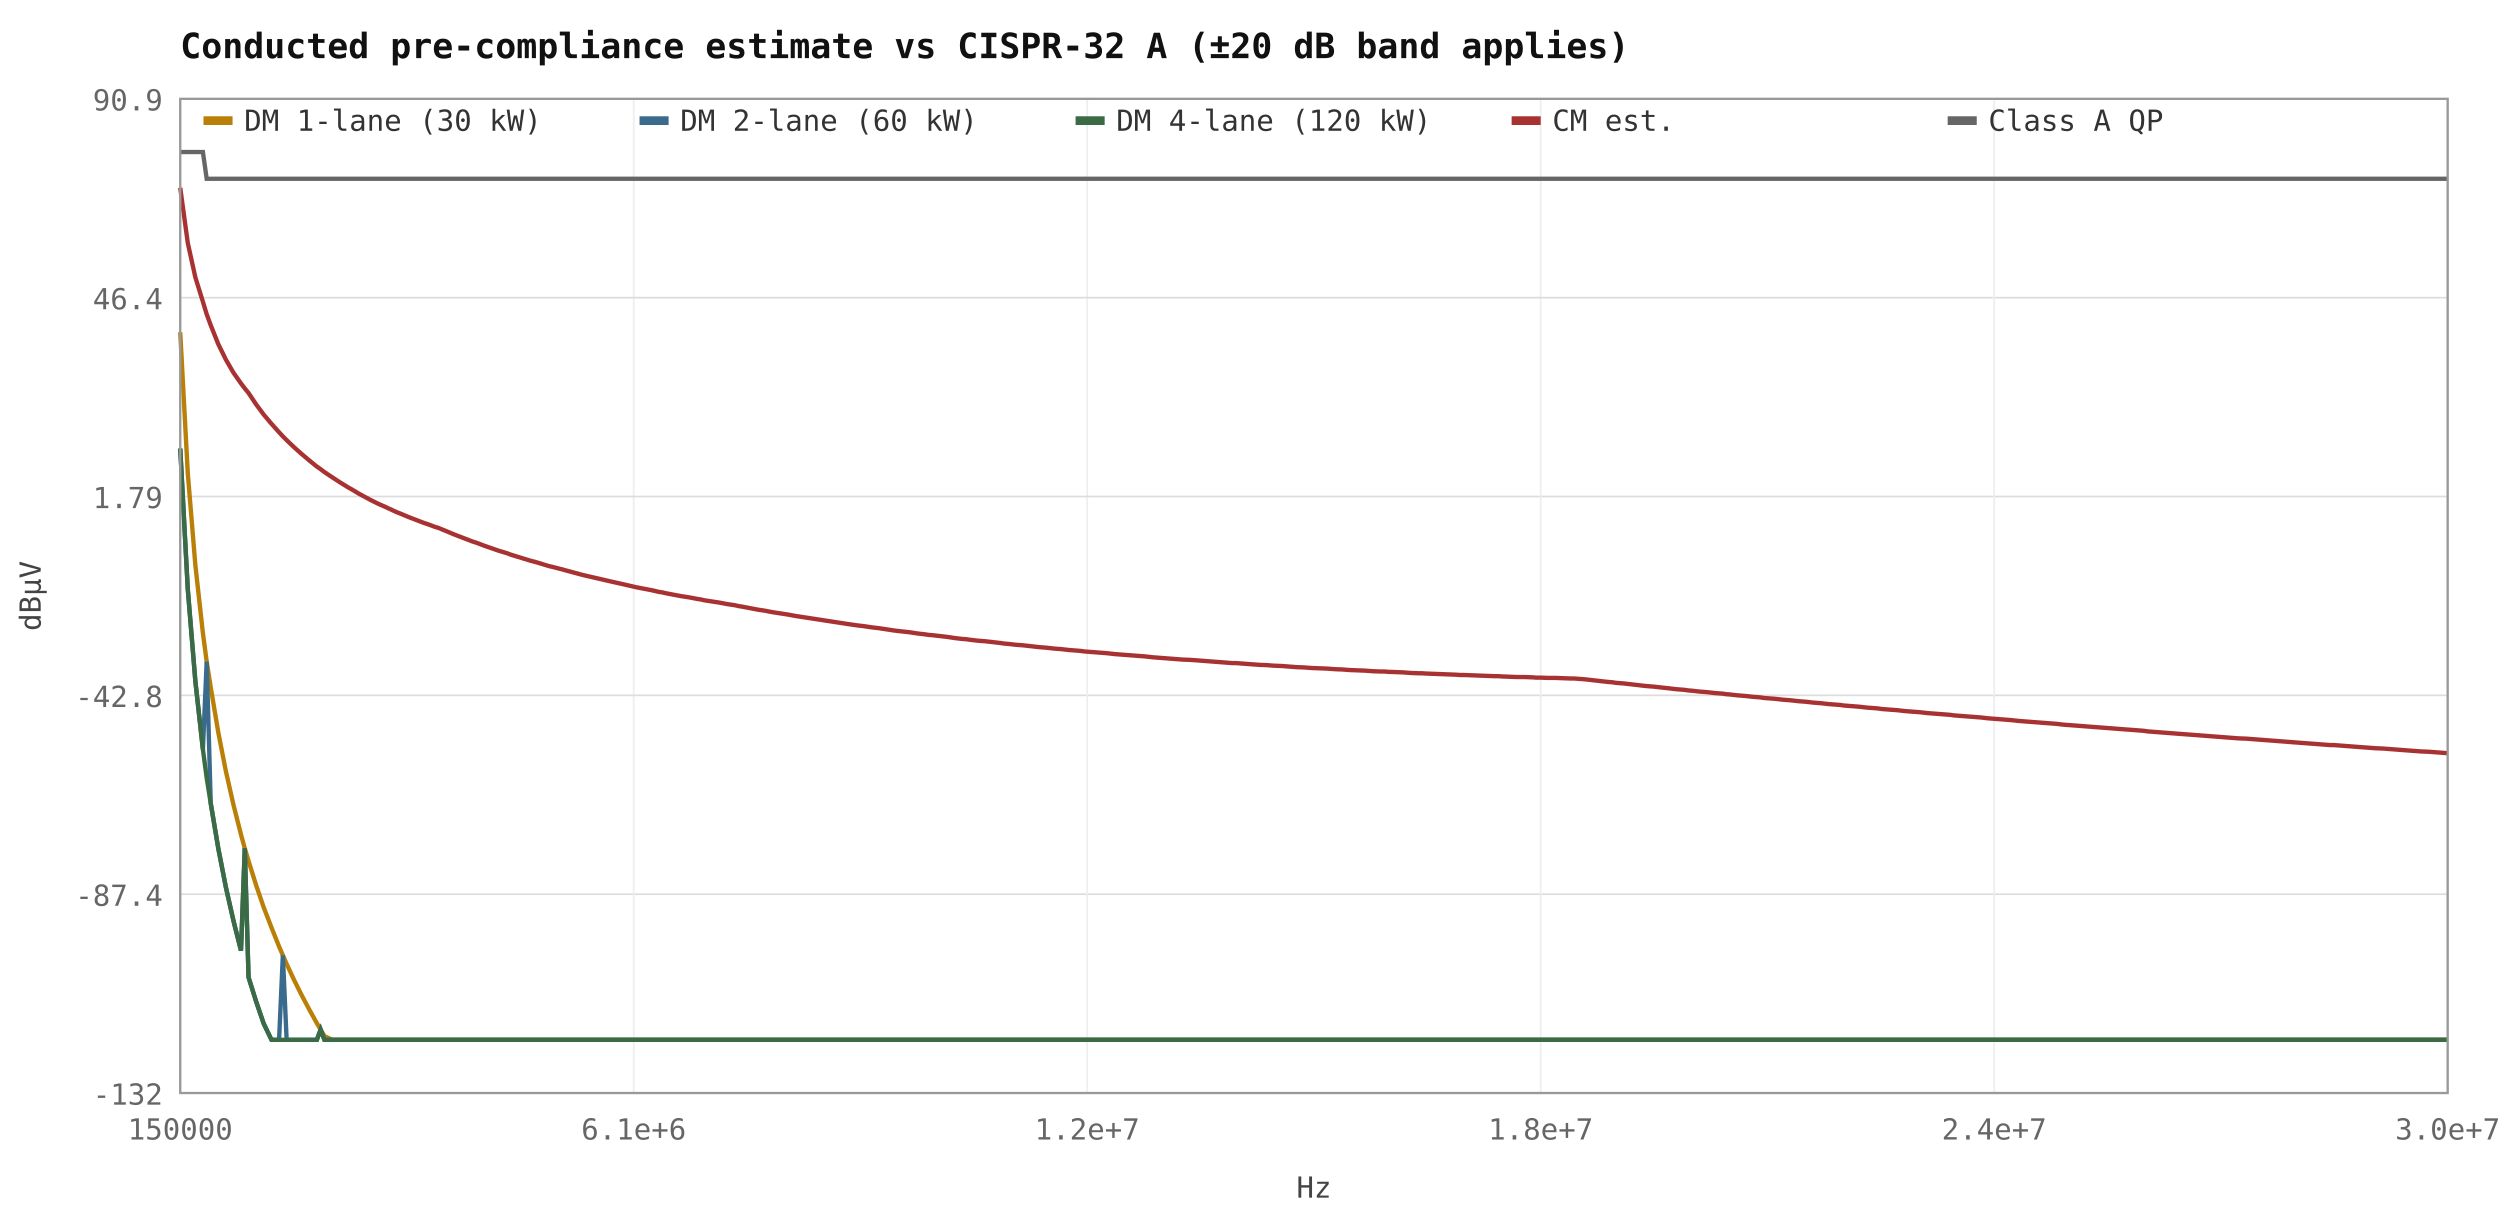
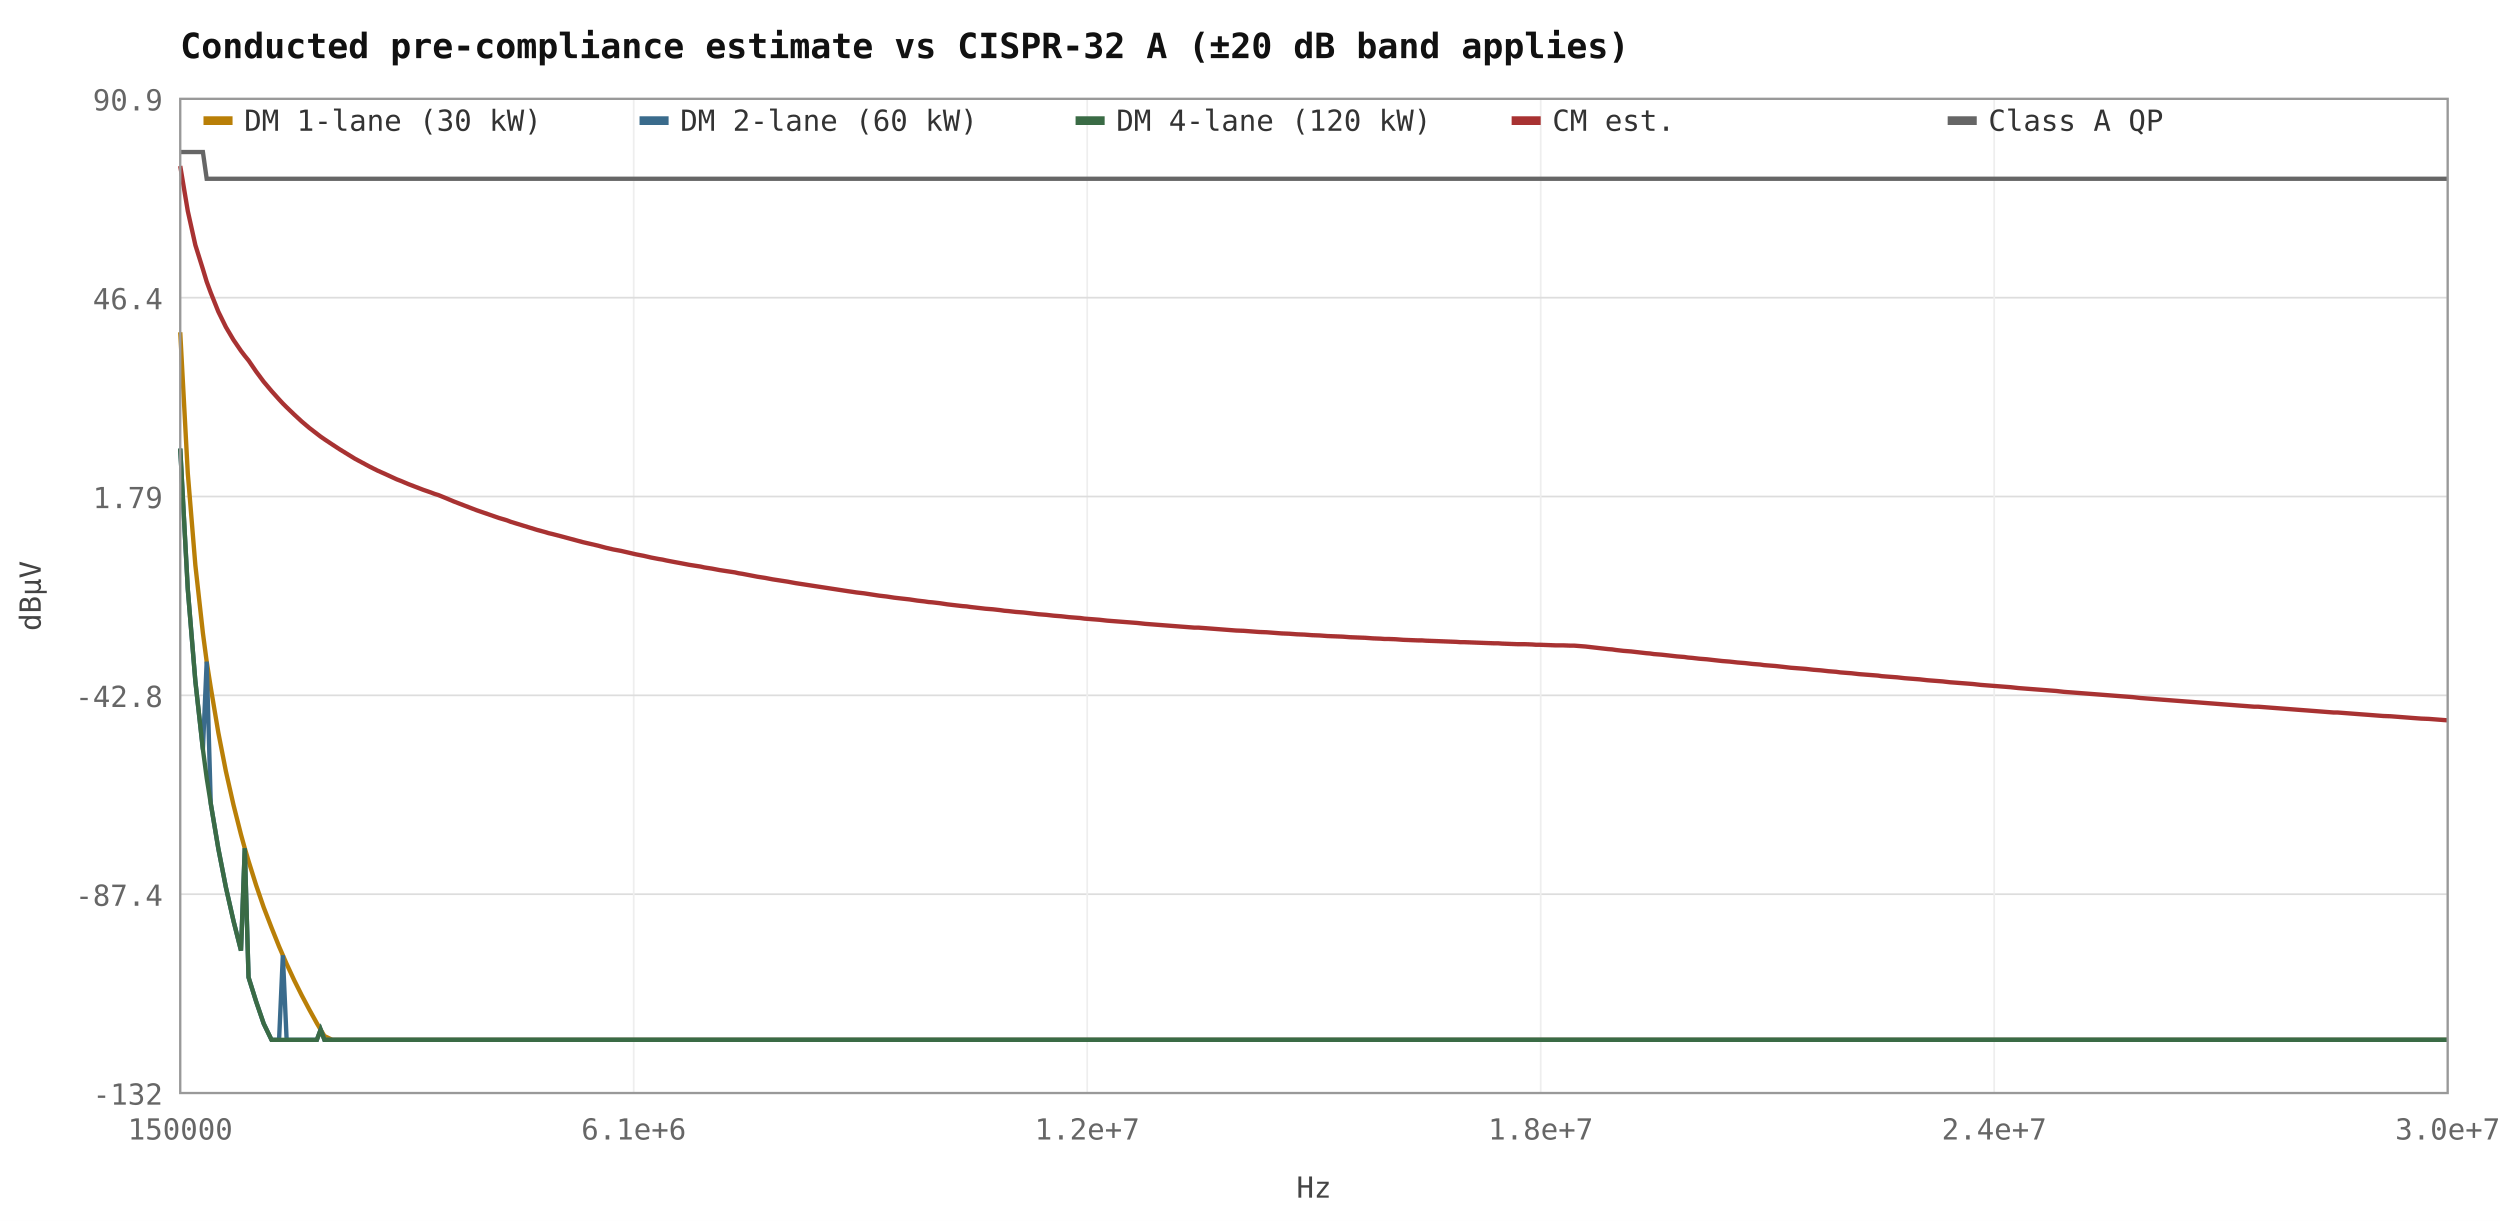
<svg xmlns="http://www.w3.org/2000/svg" width="860" height="420" font-family="Menlo,monospace">
  <rect width="860" height="420" fill="#fff" />
  <text x="62" y="20" font-size="12" font-weight="bold" fill="#111">Conducted pre-compliance estimate vs CISPR-32 A (±20 dB band applies)</text>
  <line x1="62" y1="376" x2="842" y2="376" stroke="#ddd" stroke-width="0.6" />
  <text x="56" y="380" text-anchor="end" font-size="10" fill="#666">-132</text>
  <line x1="62" y1="34" x2="62" y2="376" stroke="#eee" stroke-width="0.6" />
  <text x="62" y="392" text-anchor="middle" font-size="10" fill="#666">150000</text>
  <line x1="62" y1="307.6" x2="842" y2="307.6" stroke="#ddd" stroke-width="0.6" />
  <text x="56" y="311.6" text-anchor="end" font-size="10" fill="#666">-87.4</text>
  <line x1="218" y1="34" x2="218" y2="376" stroke="#eee" stroke-width="0.6" />
  <text x="218" y="392" text-anchor="middle" font-size="10" fill="#666">6.1e+6</text>
  <line x1="62" y1="239.2" x2="842" y2="239.2" stroke="#ddd" stroke-width="0.6" />
  <text x="56" y="243.2" text-anchor="end" font-size="10" fill="#666">-42.8</text>
  <line x1="374" y1="34" x2="374" y2="376" stroke="#eee" stroke-width="0.6" />
  <text x="374" y="392" text-anchor="middle" font-size="10" fill="#666">1.2e+7</text>
  <line x1="62" y1="170.8" x2="842" y2="170.8" stroke="#ddd" stroke-width="0.6" />
  <text x="56" y="174.8" text-anchor="end" font-size="10" fill="#666">1.79</text>
  <line x1="530" y1="34" x2="530" y2="376" stroke="#eee" stroke-width="0.6" />
  <text x="530" y="392" text-anchor="middle" font-size="10" fill="#666">1.8e+7</text>
  <line x1="62" y1="102.4" x2="842" y2="102.4" stroke="#ddd" stroke-width="0.6" />
  <text x="56" y="106.4" text-anchor="end" font-size="10" fill="#666">46.4</text>
  <line x1="686" y1="34" x2="686" y2="376" stroke="#eee" stroke-width="0.6" />
  <text x="686" y="392" text-anchor="middle" font-size="10" fill="#666">2.4e+7</text>
  <line x1="62" y1="34" x2="842" y2="34" stroke="#ddd" stroke-width="0.6" />
  <text x="56" y="38" text-anchor="end" font-size="10" fill="#666">90.9</text>
  <line x1="842" y1="34" x2="842" y2="376" stroke="#eee" stroke-width="0.6" />
  <text x="842" y="392" text-anchor="middle" font-size="10" fill="#666">3.0e+7</text>
  <path d="M62.0,114.3L64.6,162.8L67.2,194.4L69.8,217.8L71.1,227.6L72.5,236.5L75.1,252.0L77.7,265.3L80.3,276.8L82.9,287.1L84.2,291.8L85.5,296.2L88.1,304.5L90.7,312.1L93.4,319.1L96.0,325.6L97.3,328.6L98.6,331.6L101.2,337.2L103.8,342.4L106.4,347.3L109.0,352.0L110.3,354.2L111.6,356.4L114.3,357.7L116.9,357.7L119.5,357.7L122.1,357.7L123.4,357.7L124.7,357.7L127.3,357.7L129.9,357.7L132.6,357.7L135.2,357.7L136.5,357.7L137.8,357.7L140.4,357.7L143.0,357.7L145.6,357.7L148.2,357.7L149.5,357.7L150.8,357.7L153.5,357.7L156.1,357.7L158.7,357.7L161.3,357.7L162.6,357.7L163.9,357.7L166.5,357.7L169.1,357.7L171.7,357.7L174.4,357.7L175.7,357.7L177.0,357.7L179.6,357.7L182.2,357.7L184.8,357.7L187.4,357.7L188.7,357.7L190.0,357.7L192.7,357.7L195.3,357.7L197.9,357.7L200.5,357.7L201.8,357.7L203.1,357.7L205.7,357.7L208.3,357.7L210.9,357.7L213.6,357.7L214.9,357.7L216.2,357.7L218.8,357.7L221.4,357.7L224.0,357.7L226.6,357.7L227.9,357.7L229.2,357.7L231.8,357.7L234.5,357.7L237.1,357.7L239.7,357.7L241.0,357.7L242.3,357.7L244.9,357.7L247.5,357.7L250.1,357.7L252.8,357.7L254.1,357.7L255.4,357.7L258.0,357.7L260.6,357.7L263.2,357.7L265.8,357.7L267.1,357.7L268.4,357.7L271.0,357.7L273.7,357.7L276.3,357.7L278.9,357.7L280.2,357.7L281.5,357.7L284.1,357.7L286.7,357.7L289.3,357.7L291.9,357.7L293.3,357.7L294.6,357.7L297.2,357.7L299.8,357.7L302.4,357.7L305.0,357.7L306.3,357.7L307.6,357.7L310.2,357.7L312.9,357.7L315.5,357.7L318.1,357.7L319.4,357.7L320.7,357.7L323.3,357.7L325.9,357.7L328.5,357.7L331.1,357.7L332.5,357.7L333.8,357.7L336.4,357.7L339.0,357.7L341.6,357.7L344.2,357.7L345.5,357.7L346.8,357.7L349.4,357.7L352.1,357.7L354.7,357.7L357.3,357.7L358.6,357.7L359.9,357.7L362.5,357.7L365.1,357.7L367.7,357.7L370.3,357.7L371.6,357.7L373.0,357.7L375.6,357.7L378.2,357.7L380.8,357.7L383.4,357.7L384.7,357.7L386.0,357.7L388.6,357.7L391.2,357.7L393.9,357.7L396.5,357.7L397.8,357.7L399.1,357.7L401.7,357.7L404.3,357.7L406.9,357.7L409.5,357.7L410.8,357.7L412.2,357.7L414.8,357.7L417.4,357.7L420.0,357.7L422.6,357.7L423.9,357.7L425.2,357.7L427.8,357.7L430.4,357.7L433.1,357.7L435.7,357.7L437.0,357.7L438.3,357.7L440.9,357.7L443.5,357.7L446.1,357.7L448.7,357.7L450.0,357.7L451.3,357.7L454.0,357.7L456.6,357.7L459.2,357.7L461.8,357.7L463.1,357.7L464.4,357.7L467.0,357.7L469.6,357.7L472.3,357.7L474.9,357.7L476.2,357.7L477.5,357.7L480.1,357.7L482.7,357.7L485.3,357.7L487.9,357.7L489.2,357.7L490.5,357.7L493.2,357.7L495.8,357.7L498.4,357.7L501.0,357.7L502.3,357.7L503.6,357.7L506.2,357.7L508.8,357.7L511.4,357.7L514.1,357.7L515.4,357.7L516.7,357.7L519.3,357.7L521.9,357.7L524.5,357.7L527.1,357.7L528.4,357.7L529.7,357.7L532.4,357.7L535.0,357.7L537.6,357.7L540.2,357.7L541.5,357.7L542.8,357.7L545.4,357.7L548.0,357.7L550.6,357.7L553.3,357.7L554.6,357.7L555.9,357.7L558.5,357.7L561.1,357.7L563.7,357.7L566.3,357.7L567.6,357.7L568.9,357.7L571.5,357.7L574.2,357.7L576.8,357.7L579.4,357.7L580.7,357.7L582.0,357.7L584.6,357.7L587.2,357.7L589.8,357.7L592.5,357.7L593.8,357.7L595.1,357.7L597.7,357.7L600.3,357.7L602.9,357.7L605.5,357.7L606.8,357.7L608.1,357.7L610.7,357.7L613.4,357.7L616.0,357.7L618.6,357.7L619.9,357.7L621.2,357.7L623.8,357.7L626.4,357.7L629.0,357.7L631.6,357.7L633.0,357.7L634.3,357.7L636.9,357.7L639.5,357.7L642.1,357.7L644.7,357.7L646.0,357.7L647.3,357.7L649.9,357.7L652.6,357.7L655.2,357.7L657.8,357.7L659.1,357.7L660.4,357.7L663.0,357.7L665.6,357.7L668.2,357.7L670.8,357.7L672.2,357.7L673.5,357.7L676.1,357.7L678.7,357.7L681.3,357.7L683.9,357.7L685.2,357.7L686.5,357.7L689.1,357.7L691.7,357.7L694.4,357.7L697.0,357.7L698.3,357.7L699.6,357.7L702.2,357.7L704.8,357.7L707.4,357.7L710.0,357.7L711.3,357.7L712.7,357.7L715.3,357.7L717.9,357.7L720.5,357.7L723.1,357.7L724.4,357.7L725.7,357.7L728.3,357.7L730.9,357.7L733.6,357.7L736.2,357.7L737.5,357.7L738.8,357.7L741.4,357.7L744.0,357.7L746.6,357.7L749.2,357.7L750.5,357.7L751.8,357.7L754.5,357.7L757.1,357.7L759.7,357.7L762.3,357.7L763.6,357.7L764.9,357.7L767.5,357.7L770.1,357.7L772.8,357.7L775.4,357.7L776.7,357.7L778.0,357.7L780.6,357.7L783.2,357.7L785.8,357.7L788.4,357.7L789.7,357.7L791.0,357.7L793.7,357.7L796.3,357.7L798.9,357.7L801.5,357.7L802.8,357.7L804.1,357.7L806.7,357.7L809.3,357.7L811.9,357.7L814.6,357.7L815.9,357.7L817.2,357.7L819.8,357.7L822.4,357.7L825.0,357.7L827.6,357.7L828.9,357.7L830.2,357.7L832.9,357.7L835.5,357.7L838.1,357.7L840.7,357.7L842.0,357.7" fill="none" stroke="#B97F07" stroke-width="1.5" />
  <path d="M62.0,154.3L64.6,202.7L67.2,234.3L69.8,257.8L71.1,227.6L72.5,276.4L75.1,291.9L77.7,305.2L80.3,316.7L82.9,327.0L84.2,291.8L85.5,336.2L88.1,344.5L90.7,352.1L93.4,357.7L96.0,357.7L97.3,328.6L98.6,357.7L101.2,357.7L103.8,357.7L106.4,357.7L109.0,357.7L110.3,354.2L111.6,357.7L114.3,357.7L116.9,357.7L119.5,357.7L122.1,357.7L123.4,357.7L124.7,357.7L127.3,357.7L129.9,357.7L132.6,357.7L135.2,357.7L136.5,357.7L137.8,357.7L140.4,357.7L143.0,357.7L145.6,357.7L148.2,357.7L149.5,357.7L150.8,357.7L153.5,357.7L156.1,357.7L158.7,357.7L161.3,357.7L162.6,357.7L163.9,357.7L166.5,357.7L169.1,357.7L171.7,357.7L174.4,357.7L175.7,357.7L177.0,357.7L179.6,357.7L182.2,357.7L184.8,357.7L187.4,357.7L188.7,357.7L190.0,357.7L192.7,357.7L195.3,357.7L197.9,357.7L200.5,357.7L201.8,357.7L203.1,357.7L205.7,357.7L208.3,357.7L210.9,357.7L213.6,357.7L214.9,357.7L216.2,357.7L218.8,357.7L221.4,357.7L224.0,357.7L226.6,357.7L227.9,357.7L229.2,357.7L231.8,357.7L234.5,357.7L237.1,357.7L239.7,357.7L241.0,357.7L242.3,357.7L244.9,357.7L247.5,357.7L250.1,357.7L252.8,357.7L254.1,357.7L255.4,357.7L258.0,357.7L260.6,357.7L263.2,357.7L265.8,357.7L267.1,357.7L268.4,357.7L271.0,357.7L273.7,357.7L276.3,357.7L278.9,357.7L280.2,357.7L281.5,357.7L284.1,357.7L286.7,357.7L289.3,357.7L291.9,357.7L293.3,357.7L294.6,357.7L297.2,357.7L299.8,357.7L302.4,357.7L305.0,357.7L306.3,357.7L307.6,357.7L310.2,357.7L312.9,357.7L315.5,357.7L318.1,357.7L319.4,357.7L320.7,357.7L323.3,357.7L325.9,357.7L328.5,357.7L331.1,357.7L332.5,357.7L333.8,357.7L336.4,357.7L339.0,357.7L341.6,357.7L344.2,357.7L345.5,357.7L346.8,357.7L349.4,357.7L352.1,357.7L354.7,357.7L357.3,357.7L358.6,357.7L359.9,357.7L362.5,357.7L365.1,357.7L367.7,357.7L370.3,357.7L371.6,357.7L373.0,357.7L375.6,357.7L378.2,357.7L380.8,357.7L383.4,357.7L384.7,357.7L386.0,357.7L388.6,357.7L391.2,357.7L393.9,357.7L396.5,357.7L397.8,357.7L399.1,357.7L401.7,357.7L404.3,357.7L406.9,357.7L409.5,357.7L410.8,357.7L412.2,357.7L414.8,357.7L417.4,357.7L420.0,357.7L422.6,357.7L423.9,357.7L425.2,357.7L427.8,357.7L430.4,357.7L433.1,357.7L435.7,357.7L437.0,357.7L438.3,357.7L440.9,357.7L443.5,357.7L446.1,357.7L448.7,357.7L450.0,357.7L451.3,357.7L454.0,357.7L456.6,357.7L459.2,357.7L461.8,357.7L463.1,357.7L464.4,357.7L467.0,357.7L469.6,357.7L472.3,357.7L474.9,357.7L476.2,357.7L477.5,357.7L480.1,357.7L482.7,357.7L485.3,357.7L487.9,357.7L489.2,357.7L490.5,357.7L493.2,357.7L495.8,357.7L498.4,357.7L501.0,357.7L502.3,357.7L503.6,357.7L506.2,357.7L508.8,357.7L511.4,357.7L514.1,357.7L515.4,357.7L516.7,357.7L519.3,357.7L521.9,357.7L524.5,357.7L527.1,357.7L528.4,357.7L529.7,357.7L532.4,357.7L535.0,357.7L537.6,357.7L540.2,357.7L541.5,357.7L542.8,357.7L545.4,357.7L548.0,357.7L550.6,357.7L553.3,357.7L554.6,357.7L555.9,357.7L558.5,357.7L561.1,357.7L563.7,357.7L566.3,357.7L567.6,357.7L568.9,357.7L571.5,357.7L574.2,357.7L576.8,357.7L579.4,357.7L580.7,357.7L582.0,357.7L584.6,357.7L587.2,357.7L589.8,357.7L592.5,357.7L593.8,357.7L595.1,357.7L597.7,357.7L600.3,357.7L602.9,357.7L605.5,357.7L606.8,357.7L608.1,357.7L610.7,357.7L613.4,357.7L616.0,357.7L618.6,357.7L619.9,357.7L621.2,357.7L623.8,357.7L626.4,357.7L629.0,357.7L631.6,357.7L633.0,357.7L634.3,357.7L636.9,357.7L639.5,357.7L642.1,357.7L644.7,357.7L646.0,357.7L647.3,357.7L649.9,357.7L652.6,357.7L655.2,357.7L657.8,357.7L659.1,357.7L660.4,357.7L663.0,357.7L665.6,357.7L668.2,357.7L670.8,357.7L672.2,357.7L673.5,357.7L676.1,357.7L678.7,357.7L681.3,357.7L683.9,357.7L685.2,357.7L686.5,357.7L689.1,357.7L691.7,357.7L694.4,357.7L697.0,357.7L698.3,357.7L699.6,357.7L702.2,357.7L704.8,357.7L707.4,357.7L710.0,357.7L711.3,357.7L712.7,357.7L715.3,357.7L717.9,357.7L720.5,357.7L723.1,357.7L724.4,357.7L725.7,357.7L728.3,357.7L730.9,357.7L733.6,357.7L736.2,357.7L737.5,357.7L738.8,357.7L741.4,357.7L744.0,357.7L746.6,357.7L749.2,357.7L750.5,357.7L751.8,357.7L754.5,357.7L757.1,357.7L759.7,357.7L762.3,357.7L763.6,357.7L764.9,357.7L767.5,357.7L770.1,357.7L772.8,357.7L775.4,357.7L776.7,357.7L778.0,357.7L780.6,357.7L783.2,357.7L785.8,357.7L788.4,357.7L789.7,357.7L791.0,357.7L793.7,357.7L796.3,357.7L798.9,357.7L801.5,357.7L802.8,357.7L804.1,357.7L806.7,357.7L809.3,357.7L811.9,357.7L814.6,357.7L815.9,357.7L817.2,357.7L819.8,357.7L822.4,357.7L825.0,357.7L827.6,357.7L828.9,357.7L830.2,357.7L832.9,357.7L835.5,357.7L838.1,357.7L840.7,357.7L842.0,357.7" fill="none" stroke="#3A6B8C" stroke-width="1.5" />
  <path d="M62.0,154.3L64.6,202.7L67.2,234.3L69.8,257.8L71.1,267.6L72.5,276.4L75.1,291.9L77.7,305.2L80.3,316.7L82.9,327.0L84.2,291.8L85.5,336.2L88.1,344.5L90.7,352.1L93.4,357.7L96.0,357.7L97.3,357.7L98.6,357.7L101.2,357.7L103.8,357.7L106.4,357.7L109.0,357.7L110.3,354.2L111.6,357.7L114.3,357.7L116.9,357.7L119.5,357.7L122.1,357.7L123.4,357.7L124.7,357.7L127.3,357.7L129.9,357.7L132.6,357.7L135.2,357.7L136.5,357.7L137.8,357.7L140.4,357.7L143.0,357.7L145.6,357.7L148.2,357.7L149.5,357.7L150.8,357.7L153.5,357.7L156.1,357.7L158.7,357.7L161.3,357.7L162.6,357.7L163.9,357.7L166.5,357.7L169.1,357.7L171.7,357.7L174.4,357.7L175.7,357.7L177.0,357.7L179.6,357.7L182.2,357.7L184.8,357.7L187.4,357.7L188.7,357.7L190.0,357.7L192.7,357.7L195.3,357.7L197.9,357.7L200.5,357.7L201.8,357.7L203.1,357.7L205.7,357.7L208.3,357.7L210.9,357.7L213.6,357.7L214.9,357.7L216.2,357.7L218.8,357.7L221.4,357.7L224.0,357.7L226.6,357.7L227.9,357.7L229.2,357.7L231.8,357.7L234.5,357.7L237.1,357.7L239.7,357.7L241.0,357.7L242.3,357.7L244.9,357.7L247.5,357.7L250.1,357.7L252.8,357.7L254.1,357.7L255.4,357.7L258.0,357.7L260.6,357.7L263.2,357.7L265.8,357.7L267.1,357.7L268.4,357.7L271.0,357.7L273.7,357.7L276.3,357.7L278.9,357.7L280.2,357.7L281.5,357.7L284.1,357.7L286.7,357.7L289.3,357.7L291.9,357.7L293.3,357.7L294.6,357.7L297.2,357.7L299.8,357.7L302.4,357.7L305.0,357.7L306.3,357.7L307.6,357.7L310.2,357.7L312.9,357.7L315.5,357.7L318.1,357.7L319.4,357.7L320.7,357.7L323.3,357.7L325.9,357.7L328.5,357.7L331.1,357.7L332.5,357.7L333.8,357.7L336.4,357.7L339.0,357.7L341.6,357.7L344.2,357.7L345.5,357.7L346.8,357.7L349.4,357.7L352.1,357.7L354.7,357.7L357.3,357.7L358.6,357.7L359.9,357.7L362.5,357.7L365.1,357.7L367.7,357.7L370.3,357.7L371.6,357.7L373.0,357.7L375.6,357.7L378.2,357.7L380.8,357.7L383.4,357.7L384.7,357.7L386.0,357.7L388.6,357.7L391.2,357.7L393.9,357.7L396.5,357.7L397.8,357.7L399.1,357.7L401.7,357.7L404.3,357.7L406.9,357.7L409.5,357.7L410.8,357.7L412.2,357.7L414.8,357.7L417.4,357.7L420.0,357.7L422.6,357.7L423.9,357.7L425.2,357.7L427.8,357.7L430.4,357.7L433.1,357.7L435.7,357.7L437.0,357.7L438.3,357.7L440.9,357.7L443.5,357.7L446.1,357.7L448.7,357.7L450.0,357.7L451.3,357.7L454.0,357.7L456.6,357.7L459.2,357.7L461.8,357.7L463.1,357.7L464.4,357.7L467.0,357.7L469.6,357.7L472.3,357.7L474.9,357.7L476.2,357.7L477.5,357.7L480.1,357.7L482.7,357.7L485.3,357.7L487.9,357.7L489.2,357.7L490.5,357.7L493.2,357.7L495.8,357.7L498.4,357.7L501.0,357.7L502.3,357.7L503.6,357.7L506.2,357.7L508.8,357.7L511.4,357.7L514.1,357.7L515.4,357.7L516.7,357.7L519.3,357.7L521.9,357.7L524.5,357.7L527.1,357.7L528.4,357.7L529.7,357.7L532.4,357.7L535.0,357.7L537.6,357.7L540.2,357.7L541.5,357.7L542.8,357.7L545.4,357.7L548.0,357.7L550.6,357.7L553.3,357.7L554.6,357.7L555.9,357.7L558.5,357.7L561.1,357.7L563.7,357.7L566.3,357.7L567.6,357.7L568.9,357.7L571.5,357.7L574.2,357.7L576.8,357.7L579.4,357.7L580.7,357.7L582.0,357.7L584.6,357.7L587.2,357.7L589.8,357.7L592.5,357.7L593.8,357.7L595.1,357.7L597.7,357.7L600.3,357.7L602.9,357.7L605.5,357.7L606.8,357.7L608.1,357.7L610.7,357.7L613.4,357.7L616.0,357.7L618.6,357.7L619.9,357.7L621.2,357.7L623.8,357.7L626.4,357.7L629.0,357.7L631.6,357.7L633.0,357.7L634.3,357.7L636.9,357.7L639.5,357.7L642.1,357.7L644.7,357.7L646.0,357.7L647.3,357.7L649.9,357.7L652.6,357.7L655.2,357.7L657.8,357.7L659.1,357.7L660.4,357.7L663.0,357.7L665.6,357.7L668.2,357.7L670.8,357.7L672.2,357.7L673.5,357.7L676.1,357.7L678.7,357.7L681.3,357.7L683.9,357.7L685.2,357.7L686.5,357.7L689.1,357.7L691.7,357.7L694.4,357.7L697.0,357.7L698.3,357.7L699.6,357.7L702.2,357.7L704.8,357.7L707.4,357.7L710.0,357.7L711.3,357.7L712.7,357.7L715.3,357.7L717.9,357.7L720.5,357.7L723.1,357.7L724.4,357.7L725.7,357.7L728.3,357.7L730.9,357.7L733.6,357.7L736.2,357.7L737.5,357.7L738.8,357.7L741.4,357.7L744.0,357.7L746.6,357.7L749.2,357.7L750.5,357.7L751.8,357.7L754.5,357.7L757.1,357.7L759.7,357.7L762.3,357.7L763.6,357.7L764.9,357.7L767.5,357.7L770.1,357.7L772.8,357.7L775.4,357.7L776.7,357.7L778.0,357.7L780.6,357.7L783.2,357.7L785.8,357.7L788.4,357.7L789.7,357.7L791.0,357.7L793.7,357.7L796.3,357.7L798.9,357.7L801.5,357.7L802.8,357.7L804.1,357.7L806.7,357.7L809.3,357.7L811.9,357.7L814.6,357.7L815.9,357.7L817.2,357.7L819.8,357.7L822.4,357.7L825.0,357.7L827.6,357.7L828.9,357.7L830.2,357.7L832.9,357.7L835.5,357.7L838.1,357.7L840.7,357.7L842.0,357.7" fill="none" stroke="#3A6B45" stroke-width="1.5" />
-   <path d="M62.0,64.6L64.6,83.6L67.2,95.4L69.8,103.8L71.1,108.1L72.5,111.9L75.1,118.4L77.7,123.7L80.3,128.2L82.9,131.9L84.2,133.6L85.5,135.2L88.1,139.1L90.7,142.6L93.4,145.8L96.0,148.7L97.3,150.1L98.6,151.4L101.2,153.9L103.8,156.2L106.4,158.4L109.0,160.5L110.3,161.4L111.6,162.4L114.3,164.2L116.9,165.9L119.5,167.5L122.1,169.0L123.4,169.8L124.7,170.5L127.3,171.9L129.9,173.2L132.6,174.4L135.2,175.6L136.5,176.2L137.8,176.7L140.4,177.8L143.0,178.8L145.6,179.8L148.2,180.7L149.5,181.2L150.8,181.6L153.5,182.7L156.1,183.8L158.7,184.8L161.3,185.8L162.6,186.3L163.9,186.7L166.5,187.7L169.1,188.6L171.7,189.5L174.4,190.3L175.7,190.8L177.0,191.2L179.6,192.0L182.2,192.8L184.8,193.5L187.4,194.3L188.7,194.7L190.0,195.0L192.7,195.7L195.3,196.4L197.9,197.1L200.5,197.8L201.8,198.1L203.1,198.4L205.7,199.0L208.3,199.6L210.9,200.2L213.6,200.8L214.9,201.1L216.2,201.4L218.8,202.0L221.4,202.5L224.0,203.0L226.6,203.6L227.9,203.8L229.2,204.1L231.8,204.6L234.5,205.1L237.1,205.5L239.7,206.0L241.0,206.2L242.3,206.5L244.9,206.9L247.5,207.3L250.1,207.8L252.8,208.2L254.1,208.5L255.4,208.7L258.0,209.2L260.6,209.7L263.2,210.1L265.8,210.6L267.1,210.8L268.4,211.0L271.0,211.4L273.7,211.9L276.3,212.3L278.9,212.7L280.2,212.9L281.5,213.1L284.1,213.5L286.7,213.9L289.3,214.3L291.9,214.7L293.3,214.9L294.6,215.1L297.2,215.4L299.8,215.8L302.4,216.1L305.0,216.5L306.3,216.7L307.6,216.9L310.2,217.2L312.9,217.5L315.5,217.9L318.1,218.2L319.4,218.4L320.7,218.5L323.3,218.8L325.9,219.1L328.5,219.5L331.1,219.8L332.5,219.9L333.8,220.1L336.4,220.4L339.0,220.6L341.6,220.9L344.2,221.2L345.5,221.4L346.8,221.5L349.4,221.8L352.1,222.0L354.7,222.3L357.3,222.6L358.6,222.7L359.9,222.8L362.5,223.1L365.1,223.3L367.7,223.6L370.3,223.8L371.6,223.9L373.0,224.1L375.6,224.3L378.2,224.5L380.8,224.7L383.4,225.0L384.7,225.1L386.0,225.2L388.6,225.4L391.2,225.6L393.9,225.8L396.5,226.1L397.8,226.2L399.1,226.3L401.7,226.5L404.3,226.7L406.9,226.9L409.5,227.0L410.8,227.1L412.2,227.2L414.8,227.4L417.4,227.6L420.0,227.8L422.6,228.0L423.9,228.1L425.2,228.1L427.8,228.3L430.4,228.5L433.1,228.7L435.7,228.8L437.0,228.9L438.3,229.0L440.9,229.1L443.5,229.3L446.1,229.5L448.7,229.6L450.0,229.7L451.3,229.8L454.0,229.9L456.6,230.0L459.2,230.2L461.8,230.3L463.1,230.4L464.4,230.5L467.0,230.6L469.6,230.7L472.3,230.9L474.9,231.0L476.2,231.0L477.5,231.1L480.1,231.2L482.7,231.3L485.3,231.5L487.9,231.6L489.2,231.6L490.5,231.7L493.2,231.8L495.8,231.9L498.4,232.0L501.0,232.1L502.3,232.2L503.6,232.2L506.2,232.3L508.8,232.4L511.4,232.5L514.1,232.6L515.4,232.6L516.7,232.7L519.3,232.8L521.9,232.9L524.5,232.9L527.1,233.0L528.4,233.1L529.7,233.1L532.4,233.2L535.0,233.2L537.6,233.3L540.2,233.4L541.5,233.4L542.8,233.5L545.4,233.7L548.0,234.0L550.6,234.3L553.3,234.6L554.6,234.7L555.9,234.9L558.5,235.1L561.1,235.4L563.7,235.7L566.3,236.0L567.6,236.1L568.9,236.2L571.5,236.5L574.2,236.8L576.8,237.1L579.4,237.3L580.7,237.5L582.0,237.6L584.6,237.9L587.2,238.1L589.8,238.4L592.5,238.6L593.8,238.8L595.1,238.9L597.7,239.2L600.3,239.4L602.9,239.7L605.5,239.9L606.8,240.1L608.1,240.2L610.7,240.4L613.4,240.7L616.0,240.9L618.6,241.2L619.9,241.3L621.2,241.4L623.8,241.7L626.4,241.9L629.0,242.2L631.6,242.4L633.0,242.5L634.3,242.7L636.9,242.9L639.5,243.1L642.1,243.4L644.7,243.6L646.0,243.7L647.3,243.9L649.9,244.1L652.6,244.3L655.2,244.6L657.8,244.8L659.1,244.9L660.4,245.0L663.0,245.3L665.6,245.5L668.2,245.7L670.8,245.9L672.2,246.1L673.5,246.2L676.1,246.4L678.7,246.6L681.3,246.8L683.9,247.1L685.2,247.2L686.5,247.3L689.1,247.5L691.7,247.7L694.4,248.0L697.0,248.2L698.3,248.3L699.6,248.4L702.2,248.6L704.8,248.8L707.4,249.0L710.0,249.3L711.3,249.4L712.7,249.5L715.3,249.7L717.9,249.9L720.5,250.1L723.1,250.3L724.4,250.4L725.7,250.5L728.3,250.7L730.9,250.9L733.6,251.1L736.2,251.3L737.5,251.4L738.8,251.6L741.4,251.8L744.0,252.0L746.6,252.2L749.2,252.4L750.5,252.5L751.8,252.6L754.5,252.8L757.1,253.0L759.7,253.2L762.3,253.4L763.6,253.5L764.9,253.6L767.5,253.8L770.1,254.0L772.8,254.1L775.4,254.3L776.7,254.4L778.0,254.5L780.6,254.7L783.2,254.9L785.8,255.1L788.4,255.3L789.7,255.4L791.0,255.5L793.7,255.7L796.3,255.9L798.9,256.1L801.5,256.3L802.8,256.3L804.1,256.4L806.7,256.6L809.3,256.8L811.9,257.0L814.6,257.2L815.9,257.3L817.2,257.4L819.8,257.5L822.4,257.7L825.0,257.9L827.6,258.1L828.9,258.2L830.2,258.3L832.9,258.5L835.5,258.6L838.1,258.8L840.7,259.0L842.0,259.1" fill="none" stroke="#A83232" stroke-width="1.5" />
+   <path d="M62.0,57.1L64.6,72.6L67.2,84.3L69.8,92.6L71.1,96.9L72.5,100.7L75.1,107.2L77.7,112.5L80.3,116.9L82.9,120.7L84.2,122.4L85.5,124.0L88.1,127.8L90.7,131.3L93.4,134.5L96.0,137.4L97.3,138.8L98.6,140.1L101.2,142.6L103.8,145.0L106.4,147.2L109.0,149.2L110.3,150.2L111.6,151.1L114.3,152.9L116.9,154.6L119.5,156.2L122.1,157.8L123.4,158.5L124.7,159.2L127.3,160.6L129.9,161.9L132.6,163.1L135.2,164.3L136.5,164.9L137.8,165.4L140.4,166.5L143.0,167.5L145.6,168.5L148.2,169.4L149.5,169.9L150.8,170.3L153.5,171.4L156.1,172.5L158.7,173.5L161.3,174.5L162.6,175.0L163.9,175.5L166.5,176.4L169.1,177.3L171.7,178.2L174.4,179.0L175.7,179.5L177.0,179.9L179.6,180.7L182.2,181.5L184.8,182.3L187.4,183.0L188.7,183.4L190.0,183.7L192.7,184.4L195.3,185.1L197.9,185.8L200.5,186.5L201.8,186.8L203.1,187.1L205.7,187.7L208.3,188.4L210.9,189.0L213.6,189.5L214.9,189.8L216.2,190.1L218.8,190.7L221.4,191.2L224.0,191.8L226.6,192.3L227.9,192.5L229.2,192.8L231.8,193.3L234.5,193.8L237.1,194.3L239.7,194.7L241.0,194.9L242.3,195.2L244.9,195.6L247.5,196.1L250.1,196.5L252.8,196.9L254.1,197.2L255.4,197.4L258.0,197.9L260.6,198.4L263.2,198.8L265.8,199.3L267.1,199.5L268.4,199.7L271.0,200.1L273.7,200.6L276.3,201.0L278.9,201.4L280.2,201.6L281.5,201.8L284.1,202.2L286.7,202.6L289.3,203.0L291.9,203.4L293.3,203.6L294.6,203.8L297.2,204.1L299.8,204.5L302.4,204.9L305.0,205.2L306.3,205.4L307.6,205.6L310.2,205.9L312.9,206.2L315.5,206.6L318.1,206.9L319.4,207.1L320.7,207.2L323.3,207.5L325.9,207.9L328.5,208.2L331.1,208.5L332.5,208.6L333.8,208.8L336.4,209.1L339.0,209.4L341.6,209.6L344.2,209.9L345.5,210.1L346.8,210.2L349.4,210.5L352.1,210.7L354.7,211.0L357.3,211.3L358.6,211.4L359.9,211.5L362.5,211.8L365.1,212.0L367.7,212.3L370.3,212.5L371.6,212.6L373.0,212.8L375.6,213.0L378.2,213.2L380.8,213.5L383.4,213.7L384.7,213.8L386.0,213.9L388.6,214.1L391.2,214.3L393.9,214.6L396.5,214.8L397.8,214.9L399.1,215.0L401.7,215.2L404.3,215.4L406.9,215.6L409.5,215.8L410.8,215.9L412.2,215.9L414.8,216.1L417.4,216.3L420.0,216.5L422.6,216.7L423.9,216.8L425.2,216.9L427.8,217.0L430.4,217.2L433.1,217.4L435.7,217.5L437.0,217.6L438.3,217.7L440.9,217.9L443.5,218.0L446.1,218.2L448.7,218.3L450.0,218.4L451.3,218.5L454.0,218.6L456.6,218.8L459.2,218.9L461.8,219.0L463.1,219.1L464.4,219.2L467.0,219.3L469.6,219.4L472.3,219.6L474.9,219.7L476.2,219.8L477.5,219.8L480.1,219.9L482.7,220.1L485.3,220.2L487.9,220.3L489.2,220.3L490.5,220.4L493.2,220.5L495.8,220.6L498.4,220.7L501.0,220.8L502.3,220.9L503.6,220.9L506.2,221.0L508.8,221.1L511.4,221.2L514.1,221.3L515.4,221.3L516.7,221.4L519.3,221.5L521.9,221.6L524.5,221.6L527.1,221.7L528.4,221.8L529.7,221.8L532.4,221.9L535.0,222.0L537.6,222.0L540.2,222.1L541.5,222.1L542.8,222.2L545.4,222.4L548.0,222.7L550.6,223.0L553.3,223.3L554.6,223.4L555.9,223.6L558.5,223.9L561.1,224.1L563.7,224.4L566.3,224.7L567.6,224.8L568.9,225.0L571.5,225.2L574.2,225.5L576.8,225.8L579.4,226.0L580.7,226.2L582.0,226.3L584.6,226.6L587.2,226.8L589.8,227.1L592.5,227.4L593.8,227.5L595.1,227.6L597.7,227.9L600.3,228.1L602.9,228.4L605.5,228.6L606.8,228.8L608.1,228.9L610.7,229.1L613.4,229.4L616.0,229.7L618.6,229.9L619.9,230.0L621.2,230.1L623.8,230.4L626.4,230.6L629.0,230.9L631.6,231.1L633.0,231.3L634.3,231.4L636.9,231.6L639.5,231.9L642.1,232.1L644.7,232.3L646.0,232.4L647.3,232.6L649.9,232.8L652.6,233.0L655.2,233.3L657.8,233.5L659.1,233.6L660.4,233.7L663.0,234.0L665.6,234.2L668.2,234.4L670.8,234.7L672.2,234.8L673.5,234.9L676.1,235.1L678.7,235.3L681.3,235.6L683.9,235.8L685.2,235.9L686.5,236.0L689.1,236.2L691.7,236.4L694.4,236.7L697.0,236.9L698.3,237.0L699.6,237.1L702.2,237.3L704.8,237.5L707.4,237.7L710.0,238.0L711.3,238.1L712.7,238.2L715.3,238.4L717.9,238.6L720.5,238.8L723.1,239.0L724.4,239.1L725.7,239.2L728.3,239.4L730.9,239.6L733.6,239.8L736.2,240.1L737.5,240.2L738.8,240.3L741.4,240.5L744.0,240.7L746.6,240.9L749.2,241.1L750.5,241.2L751.8,241.3L754.5,241.5L757.1,241.7L759.7,241.9L762.3,242.1L763.6,242.2L764.9,242.3L767.5,242.5L770.1,242.7L772.8,242.9L775.4,243.1L776.7,243.1L778.0,243.2L780.6,243.4L783.2,243.6L785.8,243.8L788.4,244.0L789.7,244.1L791.0,244.2L793.7,244.4L796.3,244.6L798.9,244.8L801.5,245.0L802.8,245.1L804.1,245.1L806.7,245.3L809.3,245.5L811.9,245.7L814.6,245.9L815.9,246.0L817.2,246.1L819.8,246.3L822.4,246.4L825.0,246.6L827.6,246.8L828.9,246.9L830.2,247.0L832.9,247.2L835.5,247.3L838.1,247.5L840.7,247.7L842.0,247.8" fill="none" stroke="#A83232" stroke-width="1.5" />
  <path d="M62.0,52.3L64.6,52.3L67.2,52.3L69.8,52.3L71.1,61.5L72.5,61.5L75.1,61.5L77.7,61.5L80.3,61.5L82.9,61.5L84.2,61.5L85.5,61.5L88.1,61.5L90.7,61.5L93.4,61.5L96.0,61.5L97.3,61.5L98.6,61.5L101.2,61.5L103.8,61.5L106.4,61.5L109.0,61.5L110.3,61.5L111.6,61.5L114.3,61.5L116.9,61.5L119.5,61.5L122.1,61.5L123.4,61.5L124.7,61.5L127.3,61.5L129.9,61.5L132.6,61.5L135.2,61.5L136.5,61.5L137.8,61.5L140.4,61.5L143.0,61.5L145.6,61.5L148.2,61.5L149.5,61.5L150.8,61.5L153.5,61.5L156.1,61.5L158.7,61.5L161.3,61.5L162.6,61.5L163.9,61.5L166.5,61.5L169.1,61.5L171.7,61.5L174.4,61.5L175.7,61.5L177.0,61.5L179.6,61.5L182.2,61.5L184.8,61.5L187.4,61.5L188.7,61.5L190.0,61.5L192.7,61.5L195.3,61.5L197.9,61.5L200.5,61.5L201.8,61.5L203.1,61.5L205.7,61.5L208.3,61.5L210.9,61.5L213.6,61.5L214.9,61.5L216.2,61.5L218.8,61.5L221.4,61.5L224.0,61.5L226.6,61.5L227.9,61.5L229.2,61.5L231.8,61.5L234.5,61.5L237.1,61.5L239.7,61.5L241.0,61.5L242.3,61.5L244.9,61.5L247.5,61.5L250.1,61.5L252.8,61.5L254.1,61.5L255.4,61.5L258.0,61.5L260.6,61.5L263.2,61.5L265.8,61.5L267.1,61.5L268.4,61.5L271.0,61.5L273.7,61.5L276.3,61.5L278.9,61.5L280.2,61.5L281.5,61.5L284.1,61.5L286.7,61.5L289.3,61.5L291.9,61.5L293.3,61.5L294.6,61.5L297.2,61.5L299.8,61.5L302.4,61.5L305.0,61.5L306.3,61.5L307.6,61.5L310.2,61.5L312.9,61.5L315.5,61.5L318.1,61.5L319.4,61.5L320.7,61.5L323.3,61.5L325.9,61.5L328.5,61.5L331.1,61.5L332.5,61.5L333.8,61.5L336.4,61.5L339.0,61.5L341.6,61.5L344.2,61.5L345.5,61.5L346.8,61.5L349.4,61.5L352.1,61.5L354.7,61.5L357.3,61.5L358.6,61.5L359.9,61.5L362.5,61.5L365.1,61.5L367.7,61.5L370.3,61.5L371.6,61.5L373.0,61.5L375.6,61.5L378.2,61.5L380.8,61.5L383.4,61.5L384.7,61.5L386.0,61.5L388.6,61.5L391.2,61.5L393.9,61.5L396.5,61.5L397.8,61.5L399.1,61.5L401.7,61.5L404.3,61.5L406.9,61.5L409.5,61.5L410.8,61.5L412.2,61.5L414.8,61.5L417.4,61.5L420.0,61.5L422.6,61.5L423.9,61.5L425.2,61.5L427.8,61.5L430.4,61.5L433.1,61.5L435.7,61.5L437.0,61.5L438.3,61.5L440.9,61.5L443.5,61.5L446.1,61.5L448.7,61.5L450.0,61.5L451.3,61.5L454.0,61.5L456.6,61.5L459.2,61.5L461.8,61.5L463.1,61.5L464.4,61.5L467.0,61.5L469.6,61.5L472.3,61.5L474.9,61.5L476.2,61.5L477.5,61.5L480.1,61.5L482.7,61.5L485.3,61.5L487.9,61.5L489.2,61.5L490.5,61.5L493.2,61.5L495.8,61.5L498.4,61.5L501.0,61.5L502.3,61.5L503.6,61.5L506.2,61.5L508.8,61.5L511.4,61.5L514.1,61.5L515.4,61.5L516.7,61.5L519.3,61.5L521.9,61.5L524.5,61.5L527.1,61.5L528.4,61.5L529.7,61.5L532.4,61.5L535.0,61.5L537.6,61.5L540.2,61.5L541.5,61.5L542.8,61.5L545.4,61.5L548.0,61.5L550.6,61.5L553.3,61.5L554.6,61.5L555.9,61.5L558.5,61.5L561.1,61.5L563.7,61.5L566.3,61.5L567.6,61.5L568.9,61.5L571.5,61.5L574.2,61.5L576.8,61.5L579.4,61.5L580.7,61.5L582.0,61.5L584.6,61.5L587.2,61.5L589.8,61.5L592.5,61.5L593.8,61.5L595.1,61.5L597.7,61.5L600.3,61.5L602.9,61.5L605.5,61.5L606.8,61.5L608.1,61.5L610.7,61.5L613.4,61.5L616.0,61.5L618.6,61.5L619.9,61.5L621.2,61.5L623.8,61.5L626.4,61.5L629.0,61.5L631.6,61.5L633.0,61.5L634.3,61.5L636.9,61.5L639.5,61.5L642.1,61.5L644.7,61.5L646.0,61.5L647.3,61.5L649.9,61.5L652.6,61.5L655.2,61.5L657.8,61.5L659.1,61.5L660.4,61.5L663.0,61.5L665.6,61.5L668.2,61.5L670.8,61.5L672.2,61.5L673.5,61.5L676.1,61.5L678.7,61.5L681.3,61.5L683.9,61.5L685.2,61.5L686.5,61.5L689.1,61.5L691.7,61.5L694.4,61.5L697.0,61.5L698.3,61.5L699.6,61.5L702.2,61.5L704.8,61.5L707.4,61.5L710.0,61.5L711.3,61.5L712.7,61.5L715.3,61.5L717.9,61.5L720.5,61.5L723.1,61.5L724.4,61.5L725.7,61.5L728.3,61.5L730.9,61.5L733.6,61.5L736.2,61.5L737.5,61.5L738.8,61.5L741.4,61.5L744.0,61.5L746.6,61.5L749.2,61.5L750.5,61.5L751.8,61.5L754.5,61.5L757.1,61.5L759.7,61.5L762.3,61.5L763.6,61.5L764.9,61.5L767.5,61.5L770.1,61.5L772.8,61.5L775.4,61.5L776.7,61.5L778.0,61.5L780.6,61.5L783.2,61.5L785.8,61.5L788.4,61.5L789.7,61.5L791.0,61.5L793.7,61.5L796.3,61.5L798.9,61.5L801.5,61.5L802.8,61.5L804.1,61.5L806.7,61.5L809.3,61.5L811.9,61.5L814.6,61.5L815.9,61.5L817.2,61.5L819.8,61.5L822.4,61.5L825.0,61.5L827.6,61.5L828.9,61.5L830.2,61.5L832.9,61.5L835.5,61.5L838.1,61.5L840.7,61.5L842.0,61.5" fill="none" stroke="#666" stroke-width="1.5" />
  <rect x="70" y="40" width="10" height="3" fill="#B97F07" />
  <text x="84" y="45" font-size="10" fill="#333">DM 1-lane (30 kW)</text>
  <rect x="220" y="40" width="10" height="3" fill="#3A6B8C" />
  <text x="234" y="45" font-size="10" fill="#333">DM 2-lane (60 kW)</text>
  <rect x="370" y="40" width="10" height="3" fill="#3A6B45" />
  <text x="384" y="45" font-size="10" fill="#333">DM 4-lane (120 kW)</text>
  <rect x="520" y="40" width="10" height="3" fill="#A83232" />
  <text x="534" y="45" font-size="10" fill="#333">CM est.</text>
  <rect x="670" y="40" width="10" height="3" fill="#666" />
  <text x="684" y="45" font-size="10" fill="#333">Class A QP</text>
  <text x="452" y="412" text-anchor="middle" font-size="10" fill="#444">Hz</text>
  <text transform="rotate(-90 14 205)" x="14" y="205" text-anchor="middle" font-size="10" fill="#444">dBµV</text>
  <rect x="62" y="34" width="780" height="342" fill="none" stroke="#999" stroke-width="0.8" />
</svg>
